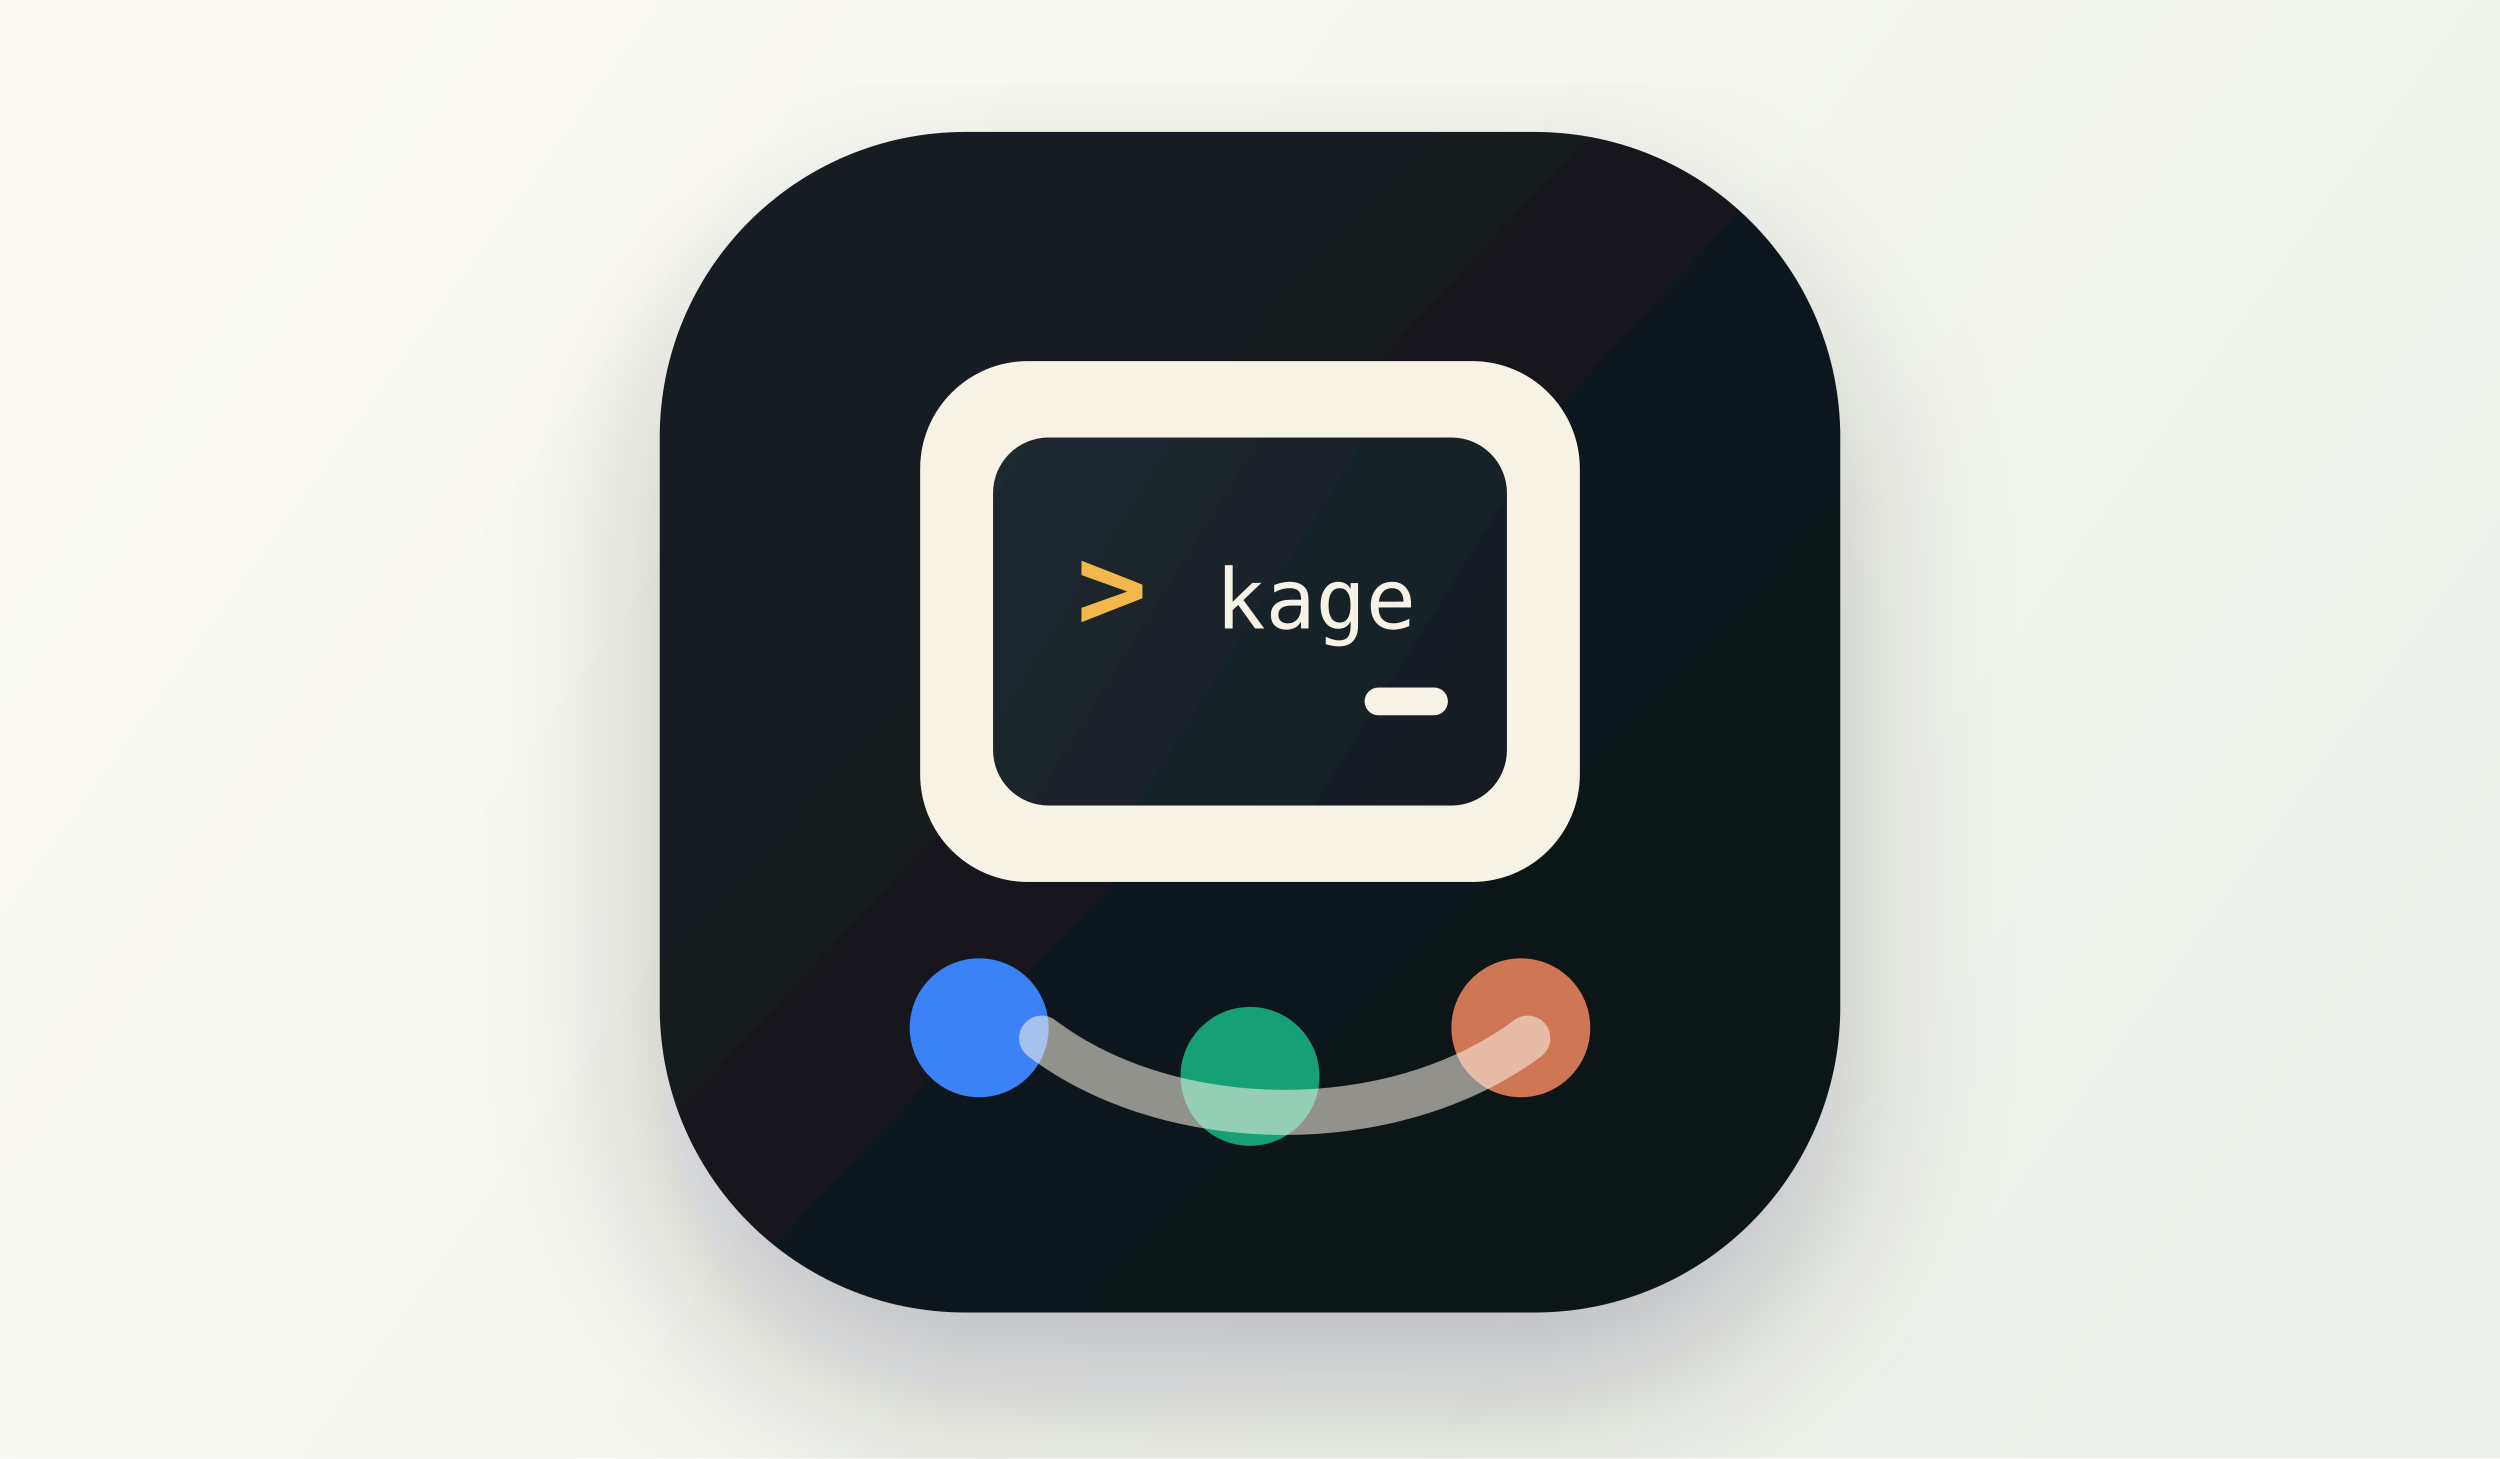
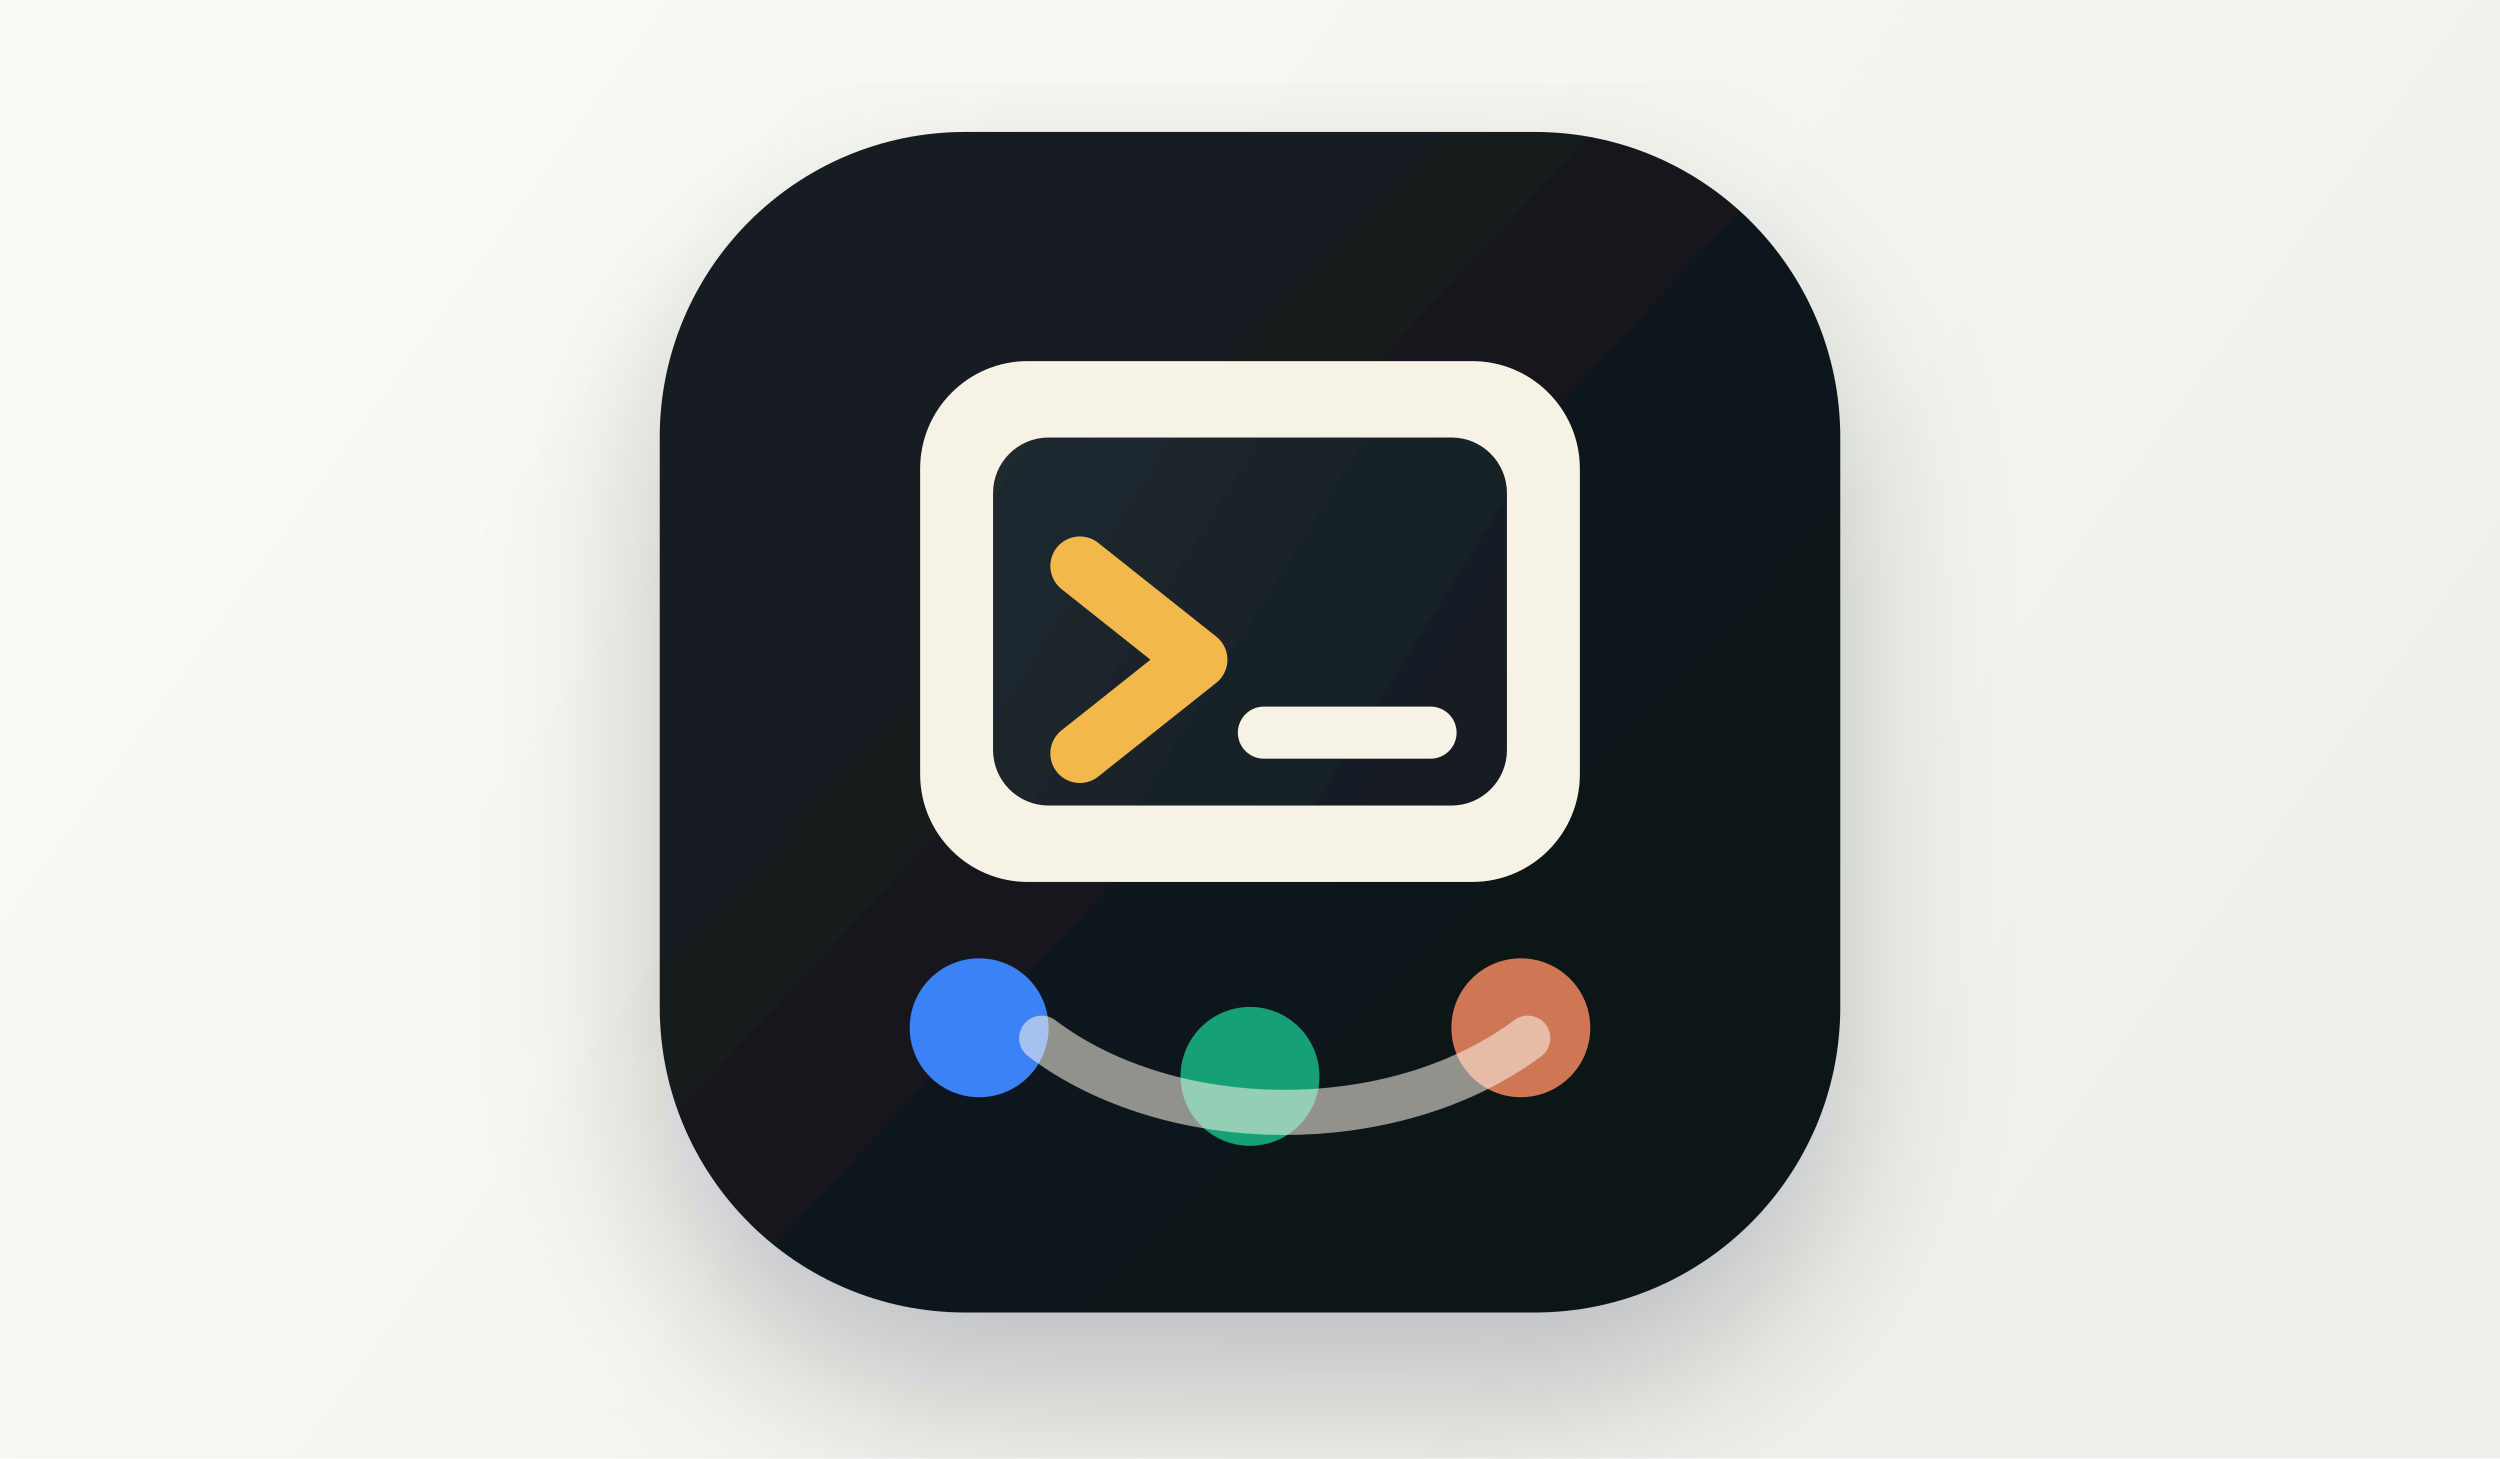
<svg xmlns="http://www.w3.org/2000/svg" viewBox="0 0 720 420" role="img" aria-labelledby="title desc">
  <defs>
    <linearGradient id="page" x1="88" y1="24" x2="620" y2="408" gradientUnits="userSpaceOnUse">
      <stop offset="0" stop-color="#fbfaf4" />
      <stop offset="1" stop-color="#edf0ea" />
    </linearGradient>
    <linearGradient id="badge" x1="178" y1="42" x2="542" y2="382" gradientUnits="userSpaceOnUse">
      <stop offset="0" stop-color="#182026" />
      <stop offset="1" stop-color="#0b1013" />
    </linearGradient>
    <linearGradient id="screen" x1="254" y1="130" x2="466" y2="262" gradientUnits="userSpaceOnUse">
      <stop offset="0" stop-color="#202b32" />
      <stop offset="1" stop-color="#12191e" />
    </linearGradient>
    <filter id="shadow" x="-28%" y="-26%" width="156%" height="164%">
      <feDropShadow dx="0" dy="24" stdDeviation="24" flood-color="#111820" flood-opacity="0.22" />
    </filter>
  </defs>
  <rect width="720" height="420" fill="url(#page)" />
  <g filter="url(#shadow)">
    <rect x="190" y="38" width="340" height="340" rx="88" fill="url(#badge)" />
    <rect x="265" y="104" width="190" height="150" rx="31" fill="#f7f2e6" />
    <rect x="286" y="126" width="148" height="106" rx="16" fill="url(#screen)" />
-     <g font-family="SFMono-Regular, Menlo, Consolas, monospace" letter-spacing="0">
-       <text x="310" y="181" fill="#f2b84b" font-size="34" font-weight="700">&gt;</text>
-       <text x="350" y="181" fill="#f7f2e6" font-size="24">kage</text>
-       <rect x="393" y="198" width="24" height="8" rx="4" fill="#f7f2e6" />
-     </g>
+     <path d="M311 163l34 27-34 27" fill="none" stroke="#f2b84b" stroke-width="17" stroke-linecap="round" stroke-linejoin="round" />
+     <path d="M364 211h48" fill="none" stroke="#f7f2e6" stroke-width="15" stroke-linecap="round" />
    <circle cx="282" cy="296" r="20" fill="#3b82f6" />
    <circle cx="360" cy="310" r="20" fill="#15a074" />
    <circle cx="438" cy="296" r="20" fill="#cf7654" />
    <path d="M300 299c37 28 101 29 140 0" fill="none" stroke="#f7f2e6" stroke-width="13" stroke-linecap="round" opacity="0.56" />
  </g>
</svg>
